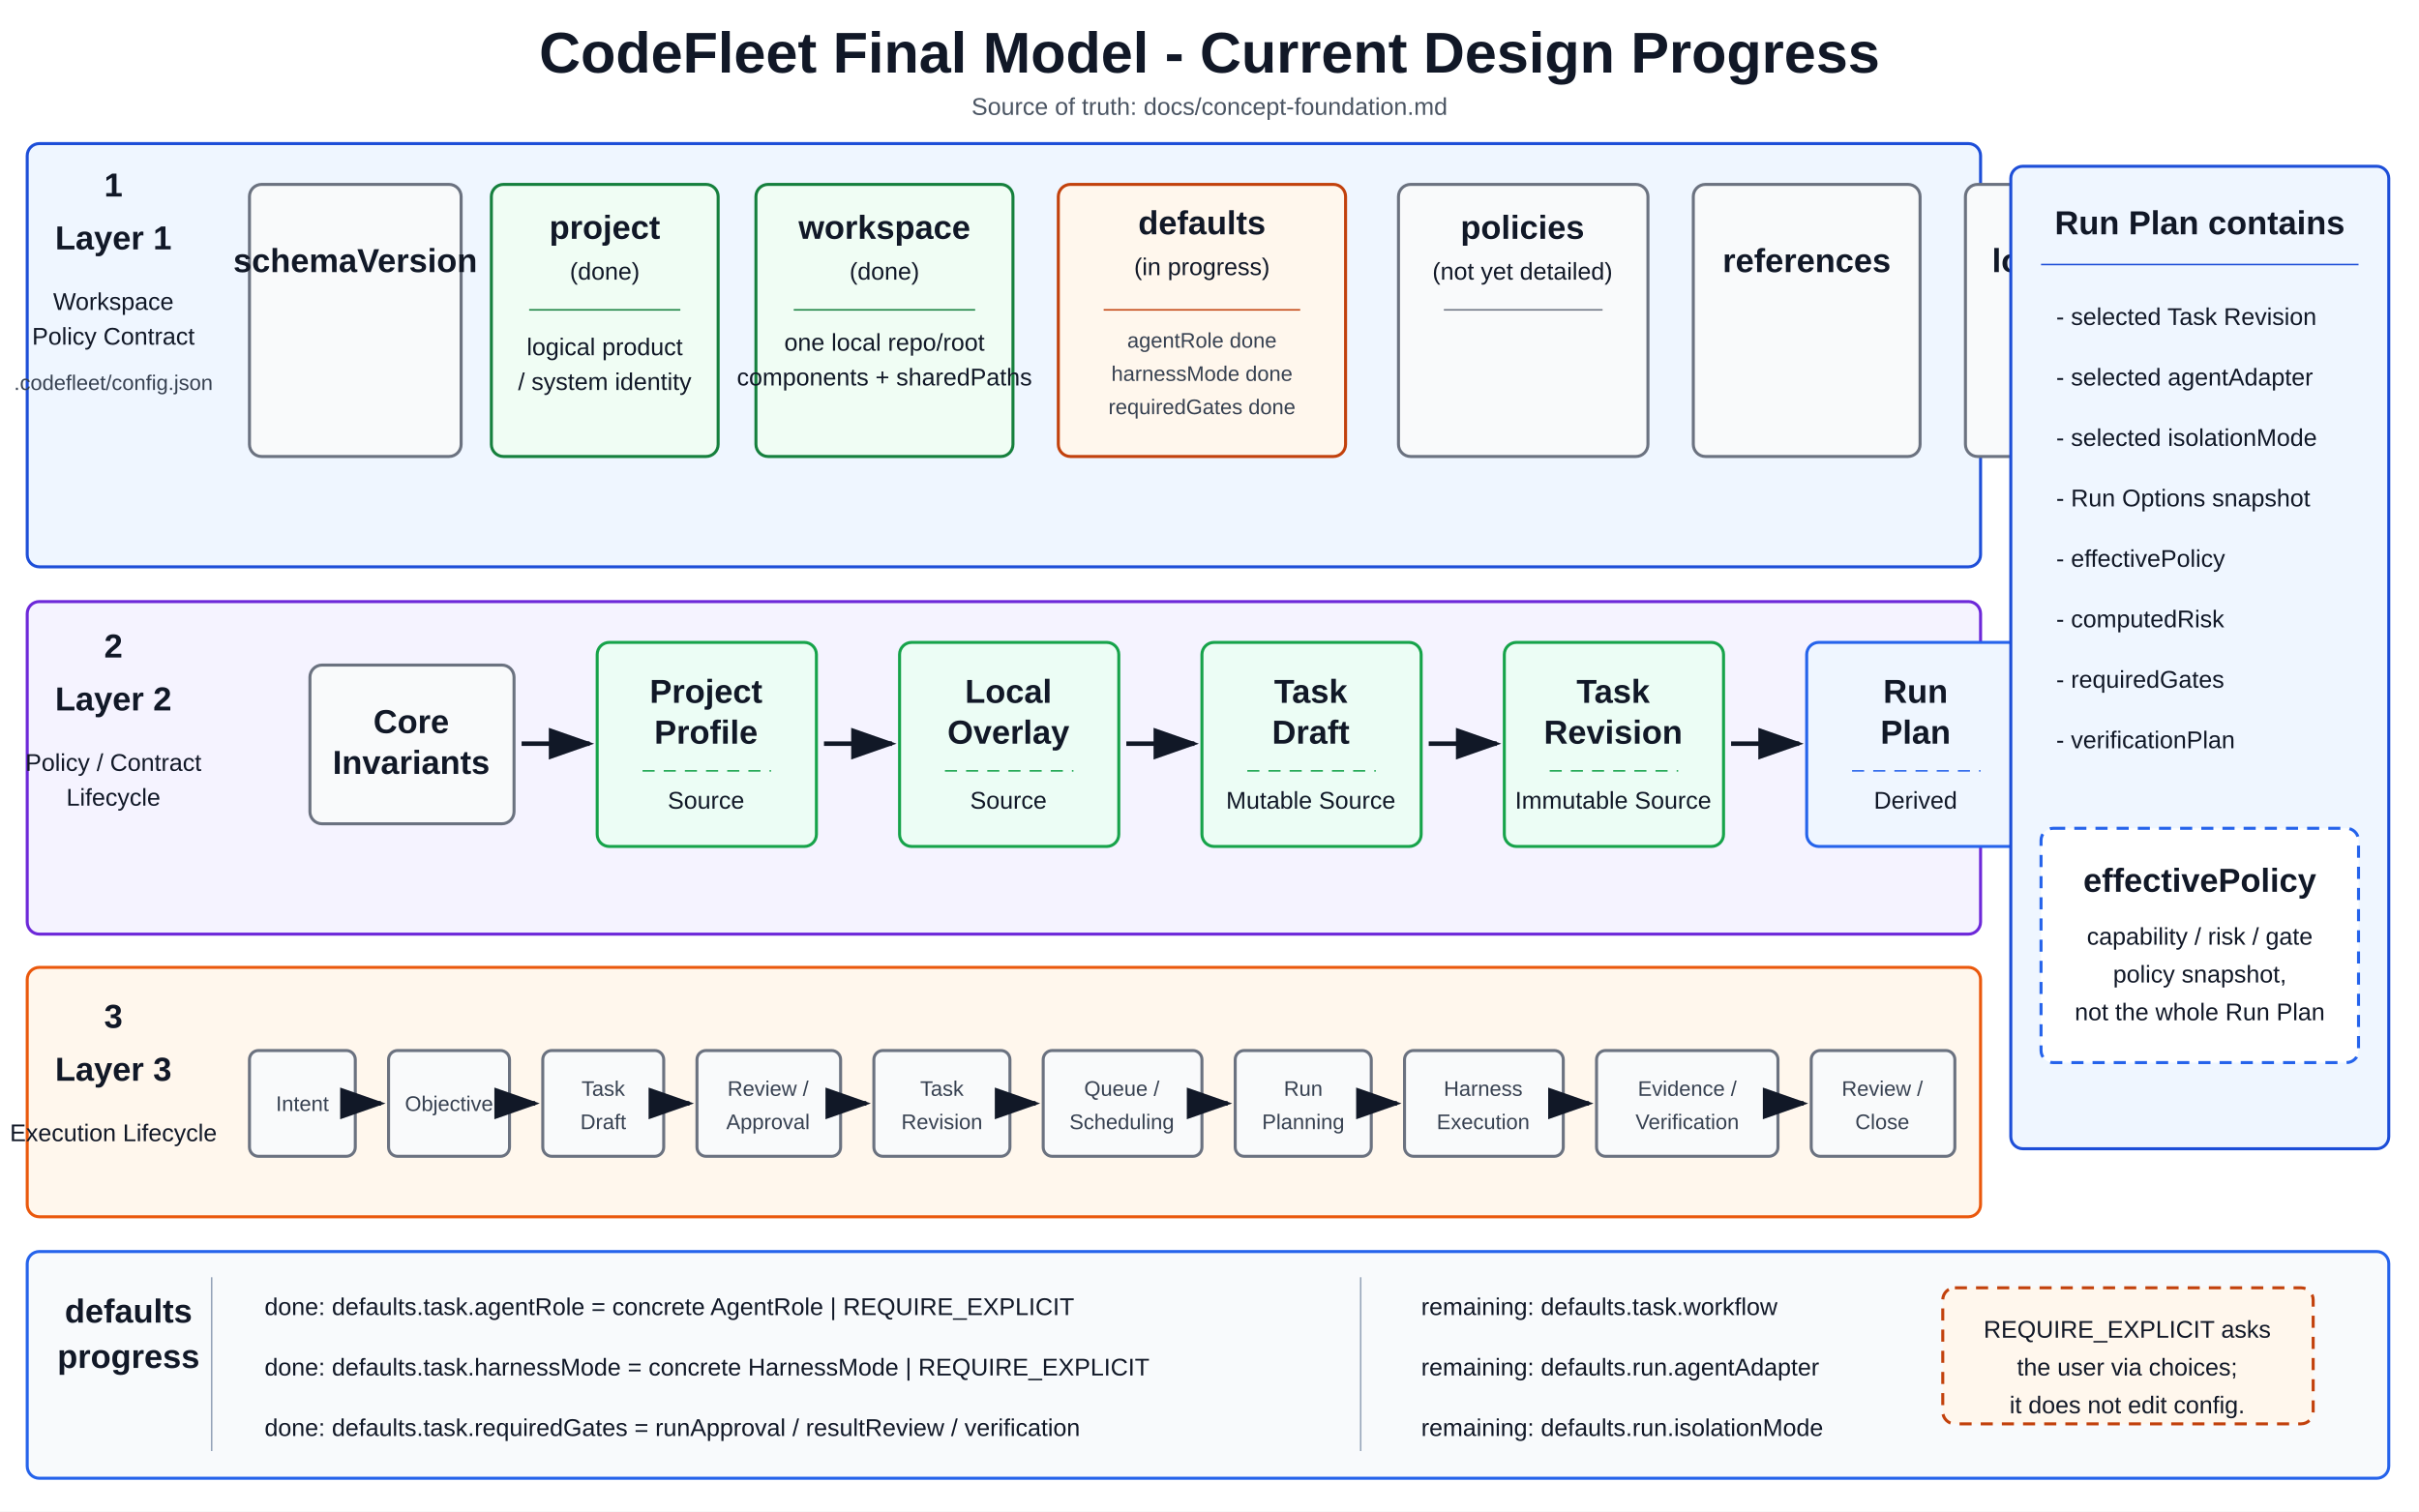
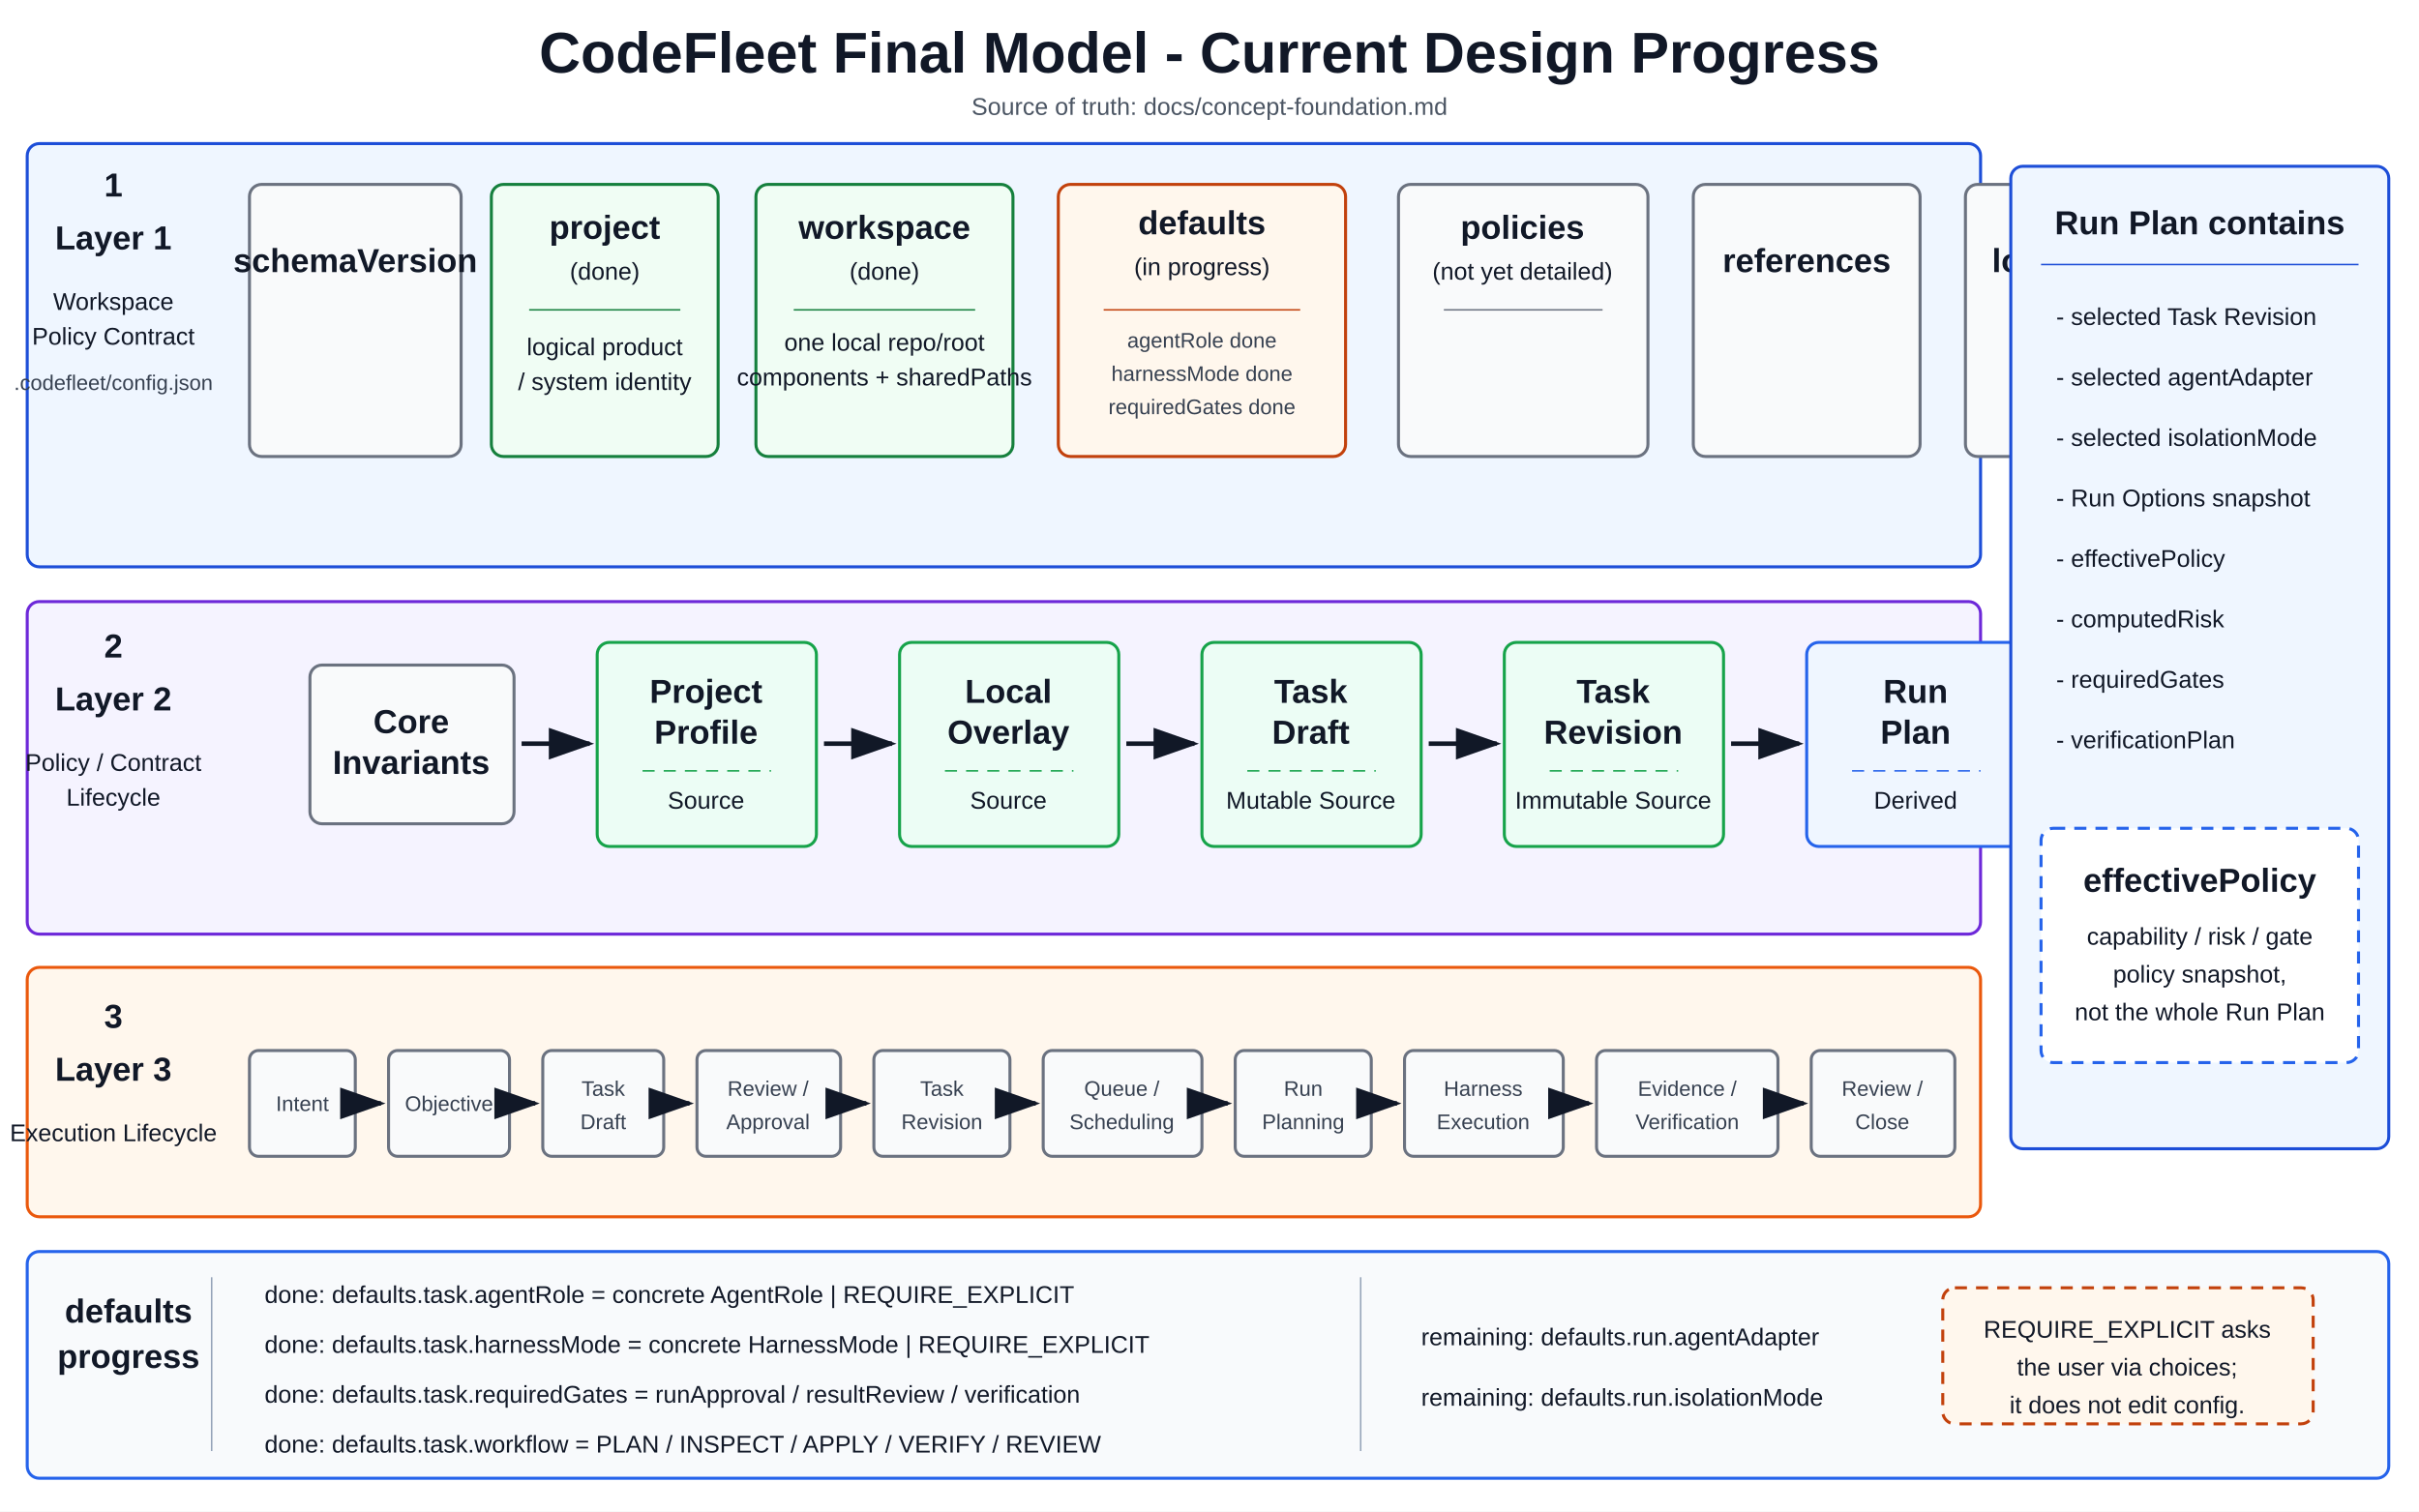
<svg xmlns="http://www.w3.org/2000/svg" width="1600" height="1000" viewBox="0 0 1600 1000">
  <defs>
    <style>
      .title { font: 700 38px Arial, sans-serif; fill: #111827; }
      .subtitle { font: 16px Arial, sans-serif; fill: #4b5563; }
      .label { font: 700 22px Arial, sans-serif; fill: #111827; }
      .small { font: 16px Arial, sans-serif; fill: #111827; }
      .tiny { font: 14px Arial, sans-serif; fill: #374151; }
      .done { fill: #f0fdf4; stroke: #15803d; stroke-width: 2; }
      .progress { fill: #fff7ed; stroke: #c2410c; stroke-width: 2; }
      .pending { fill: #f9fafb; stroke: #6b7280; stroke-width: 2; }
      .source { fill: #ecfdf5; stroke: #16a34a; stroke-width: 2; }
      .derived { fill: #eff6ff; stroke: #2563eb; stroke-width: 2; }
      .band1 { fill: #eff6ff; stroke: #1d4ed8; stroke-width: 2; }
      .band2 { fill: #f5f3ff; stroke: #6d28d9; stroke-width: 2; }
      .band3 { fill: #fff7ed; stroke: #ea580c; stroke-width: 2; }
      .band4 { fill: #f8fafc; stroke: #2563eb; stroke-width: 2; }
      .arrow { stroke: #111827; stroke-width: 3; marker-end: url(#arrowhead); }
      .dashed { stroke-dasharray: 8 6; }
    </style>
    <marker id="arrowhead" markerWidth="10" markerHeight="7" refX="9" refY="3.5" orient="auto">
      <polygon points="0 0, 10 3.5, 0 7" fill="#111827" />
    </marker>
  </defs>
  <rect width="1600" height="1000" fill="#ffffff" />
  <text x="800" y="48" text-anchor="middle" class="title">CodeFleet Final Model - Current Design Progress</text>
  <text x="800" y="76" text-anchor="middle" class="subtitle">Source of truth: docs/concept-foundation.md</text>
  <rect x="18" y="95" width="1292" height="280" rx="8" class="band1" />
  <text x="75" y="130" text-anchor="middle" class="label" fill="#1d4ed8">1</text>
  <text x="75" y="165" text-anchor="middle" class="label">Layer 1</text>
  <text x="75" y="205" text-anchor="middle" class="small">Workspace</text>
  <text x="75" y="228" text-anchor="middle" class="small">Policy Contract</text>
  <text x="75" y="258" text-anchor="middle" class="tiny">.codefleet/config.json</text>
  <rect x="165" y="122" width="140" height="180" rx="8" class="pending" />
  <text x="235" y="180" text-anchor="middle" class="label">schemaVersion</text>
  <rect x="325" y="122" width="150" height="180" rx="8" class="done" />
  <text x="400" y="158" text-anchor="middle" class="label" fill="#15803d">project</text>
  <text x="400" y="185" text-anchor="middle" class="small">(done)</text>
  <line x1="350" y1="205" x2="450" y2="205" stroke="#15803d" />
  <text x="400" y="235" text-anchor="middle" class="small">logical product</text>
  <text x="400" y="258" text-anchor="middle" class="small">/ system identity</text>
  <rect x="500" y="122" width="170" height="180" rx="8" class="done" />
  <text x="585" y="158" text-anchor="middle" class="label" fill="#15803d">workspace</text>
  <text x="585" y="185" text-anchor="middle" class="small">(done)</text>
  <line x1="525" y1="205" x2="645" y2="205" stroke="#15803d" />
  <text x="585" y="232" text-anchor="middle" class="small">one local repo/root</text>
  <text x="585" y="255" text-anchor="middle" class="small">components + sharedPaths</text>
  <rect x="700" y="122" width="190" height="180" rx="8" class="progress" />
  <text x="795" y="155" text-anchor="middle" class="label" fill="#c2410c">defaults</text>
  <text x="795" y="182" text-anchor="middle" class="small">(in progress)</text>
  <line x1="730" y1="205" x2="860" y2="205" stroke="#c2410c" />
  <text x="795" y="230" text-anchor="middle" class="tiny">agentRole done</text>
  <text x="795" y="252" text-anchor="middle" class="tiny">harnessMode done</text>
  <text x="795" y="274" text-anchor="middle" class="tiny">requiredGates done</text>
  <rect x="925" y="122" width="165" height="180" rx="8" class="pending" />
  <text x="1007" y="158" text-anchor="middle" class="label">policies</text>
  <text x="1007" y="185" text-anchor="middle" class="small">(not yet detailed)</text>
  <line x1="955" y1="205" x2="1060" y2="205" stroke="#6b7280" />
  <rect x="1120" y="122" width="150" height="180" rx="8" class="pending" />
  <text x="1195" y="180" text-anchor="middle" class="label">references</text>
  <rect x="1300" y="122" width="150" height="180" rx="8" class="pending" />
  <text x="1375" y="180" text-anchor="middle" class="label">localPolicy</text>
  <rect x="18" y="398" width="1292" height="220" rx="8" class="band2" />
  <text x="75" y="435" text-anchor="middle" class="label">2</text>
  <text x="75" y="470" text-anchor="middle" class="label">Layer 2</text>
  <text x="75" y="510" text-anchor="middle" class="small">Policy / Contract</text>
  <text x="75" y="533" text-anchor="middle" class="small">Lifecycle</text>
  <rect x="205" y="440" width="135" height="105" rx="8" class="pending" />
  <text x="272" y="485" text-anchor="middle" class="label">Core</text>
  <text x="272" y="512" text-anchor="middle" class="label">Invariants</text>
  <line x1="345" y1="492" x2="390" y2="492" class="arrow" />
  <rect x="395" y="425" width="145" height="135" rx="8" class="source" />
  <text x="467" y="465" text-anchor="middle" class="label" fill="#15803d">Project</text>
  <text x="467" y="492" text-anchor="middle" class="label" fill="#15803d">Profile</text>
  <line x1="425" y1="510" x2="510" y2="510" stroke="#16a34a" class="dashed" />
  <text x="467" y="535" text-anchor="middle" class="small" fill="#15803d">Source</text>
  <line x1="545" y1="492" x2="590" y2="492" class="arrow" />
  <rect x="595" y="425" width="145" height="135" rx="8" class="source" />
  <text x="667" y="465" text-anchor="middle" class="label" fill="#15803d">Local</text>
  <text x="667" y="492" text-anchor="middle" class="label" fill="#15803d">Overlay</text>
  <line x1="625" y1="510" x2="710" y2="510" stroke="#16a34a" class="dashed" />
  <text x="667" y="535" text-anchor="middle" class="small" fill="#15803d">Source</text>
  <line x1="745" y1="492" x2="790" y2="492" class="arrow" />
  <rect x="795" y="425" width="145" height="135" rx="8" class="source" />
  <text x="867" y="465" text-anchor="middle" class="label" fill="#15803d">Task</text>
  <text x="867" y="492" text-anchor="middle" class="label" fill="#15803d">Draft</text>
  <line x1="825" y1="510" x2="910" y2="510" stroke="#16a34a" class="dashed" />
  <text x="867" y="535" text-anchor="middle" class="small" fill="#15803d">Mutable Source</text>
  <line x1="945" y1="492" x2="990" y2="492" class="arrow" />
  <rect x="995" y="425" width="145" height="135" rx="8" class="source" />
  <text x="1067" y="465" text-anchor="middle" class="label" fill="#15803d">Task</text>
  <text x="1067" y="492" text-anchor="middle" class="label" fill="#15803d">Revision</text>
  <line x1="1025" y1="510" x2="1110" y2="510" stroke="#16a34a" class="dashed" />
  <text x="1067" y="535" text-anchor="middle" class="small" fill="#15803d">Immutable Source</text>
  <line x1="1145" y1="492" x2="1190" y2="492" class="arrow" />
  <rect x="1195" y="425" width="145" height="135" rx="8" class="derived" />
  <text x="1267" y="465" text-anchor="middle" class="label" fill="#2563eb">Run</text>
  <text x="1267" y="492" text-anchor="middle" class="label" fill="#2563eb">Plan</text>
  <line x1="1225" y1="510" x2="1310" y2="510" stroke="#2563eb" class="dashed" />
  <text x="1267" y="535" text-anchor="middle" class="small" fill="#2563eb">Derived</text>
  <rect x="18" y="640" width="1292" height="165" rx="8" class="band3" />
  <text x="75" y="680" text-anchor="middle" class="label">3</text>
  <text x="75" y="715" text-anchor="middle" class="label">Layer 3</text>
  <text x="75" y="755" text-anchor="middle" class="small">Execution Lifecycle</text>
  <g class="tiny">
    <rect x="165" y="695" width="70" height="70" rx="6" class="pending" />
    <text x="200" y="735" text-anchor="middle">Intent</text>
    <line x1="240" y1="730" x2="252" y2="730" class="arrow" />
    <rect x="257" y="695" width="80" height="70" rx="6" class="pending" />
    <text x="297" y="735" text-anchor="middle">Objective</text>
    <line x1="342" y1="730" x2="354" y2="730" class="arrow" />
    <rect x="359" y="695" width="80" height="70" rx="6" class="pending" />
    <text x="399" y="725" text-anchor="middle">Task</text>
    <text x="399" y="747" text-anchor="middle">Draft</text>
    <line x1="444" y1="730" x2="456" y2="730" class="arrow" />
    <rect x="461" y="695" width="95" height="70" rx="6" class="pending" />
    <text x="508" y="725" text-anchor="middle">Review /</text>
    <text x="508" y="747" text-anchor="middle">Approval</text>
    <line x1="561" y1="730" x2="573" y2="730" class="arrow" />
    <rect x="578" y="695" width="90" height="70" rx="6" class="pending" />
    <text x="623" y="725" text-anchor="middle">Task</text>
    <text x="623" y="747" text-anchor="middle">Revision</text>
    <line x1="673" y1="730" x2="685" y2="730" class="arrow" />
    <rect x="690" y="695" width="105" height="70" rx="6" class="pending" />
    <text x="742" y="725" text-anchor="middle">Queue /</text>
    <text x="742" y="747" text-anchor="middle">Scheduling</text>
    <line x1="800" y1="730" x2="812" y2="730" class="arrow" />
    <rect x="817" y="695" width="90" height="70" rx="6" class="pending" />
    <text x="862" y="725" text-anchor="middle">Run</text>
    <text x="862" y="747" text-anchor="middle">Planning</text>
    <line x1="912" y1="730" x2="924" y2="730" class="arrow" />
    <rect x="929" y="695" width="105" height="70" rx="6" class="pending" />
    <text x="981" y="725" text-anchor="middle">Harness</text>
    <text x="981" y="747" text-anchor="middle">Execution</text>
    <line x1="1039" y1="730" x2="1051" y2="730" class="arrow" />
    <rect x="1056" y="695" width="120" height="70" rx="6" class="pending" />
    <text x="1116" y="725" text-anchor="middle">Evidence /</text>
    <text x="1116" y="747" text-anchor="middle">Verification</text>
    <line x1="1181" y1="730" x2="1193" y2="730" class="arrow" />
    <rect x="1198" y="695" width="95" height="70" rx="6" class="pending" />
    <text x="1245" y="725" text-anchor="middle">Review /</text>
    <text x="1245" y="747" text-anchor="middle">Close</text>
  </g>
  <rect x="1330" y="110" width="250" height="650" rx="8" class="band1" />
  <text x="1455" y="155" text-anchor="middle" class="label" fill="#1d4ed8">Run Plan contains</text>
  <line x1="1350" y1="175" x2="1560" y2="175" stroke="#1d4ed8" />
  <text x="1360" y="215" class="small">- selected Task Revision</text>
  <text x="1360" y="255" class="small">- selected agentAdapter</text>
  <text x="1360" y="295" class="small">- selected isolationMode</text>
  <text x="1360" y="335" class="small">- Run Options snapshot</text>
  <text x="1360" y="375" class="small">- effectivePolicy</text>
  <text x="1360" y="415" class="small">- computedRisk</text>
  <text x="1360" y="455" class="small">- requiredGates</text>
  <text x="1360" y="495" class="small">- verificationPlan</text>
  <rect x="1350" y="548" width="210" height="155" rx="8" fill="#ffffff" stroke="#2563eb" stroke-width="2" stroke-dasharray="8 6" />
  <text x="1455" y="590" text-anchor="middle" class="label" fill="#2563eb">effectivePolicy</text>
  <text x="1455" y="625" text-anchor="middle" class="small">capability / risk / gate</text>
  <text x="1455" y="650" text-anchor="middle" class="small">policy snapshot,</text>
  <text x="1455" y="675" text-anchor="middle" class="small">not the whole Run Plan</text>
  <rect x="18" y="828" width="1562" height="150" rx="8" class="band4" />
  <text x="85" y="875" text-anchor="middle" class="label" fill="#2563eb">defaults</text>
  <text x="85" y="905" text-anchor="middle" class="label" fill="#2563eb">progress</text>
  <line x1="140" y1="845" x2="140" y2="960" stroke="#94a3b8" />
-   <text x="175" y="870" class="small" fill="#15803d">done: defaults.task.agentRole = concrete AgentRole | REQUIRE_EXPLICIT</text>
-   <text x="175" y="910" class="small" fill="#15803d">done: defaults.task.harnessMode = concrete HarnessMode | REQUIRE_EXPLICIT</text>
-   <text x="175" y="950" class="small" fill="#15803d">done: defaults.task.requiredGates = runApproval / resultReview / verification</text>
+   <text x="175" y="862" class="small" fill="#15803d">done: defaults.task.agentRole = concrete AgentRole | REQUIRE_EXPLICIT</text>
+   <text x="175" y="895" class="small" fill="#15803d">done: defaults.task.harnessMode = concrete HarnessMode | REQUIRE_EXPLICIT</text>
+   <text x="175" y="928" class="small" fill="#15803d">done: defaults.task.requiredGates = runApproval / resultReview / verification</text>
+   <text x="175" y="961" class="small" fill="#15803d">done: defaults.task.workflow = PLAN / INSPECT / APPLY / VERIFY / REVIEW</text>
  <line x1="900" y1="845" x2="900" y2="960" stroke="#94a3b8" />
-   <text x="940" y="870" class="small" fill="#c2410c">remaining: defaults.task.workflow</text>
-   <text x="940" y="910" class="small" fill="#c2410c">remaining: defaults.run.agentAdapter</text>
-   <text x="940" y="950" class="small" fill="#c2410c">remaining: defaults.run.isolationMode</text>
+   <text x="940" y="890" class="small" fill="#c2410c">remaining: defaults.run.agentAdapter</text>
+   <text x="940" y="930" class="small" fill="#c2410c">remaining: defaults.run.isolationMode</text>
  <rect x="1285" y="852" width="245" height="90" rx="8" fill="#fff7ed" stroke="#c2410c" stroke-width="2" stroke-dasharray="8 6" />
  <text x="1407" y="885" text-anchor="middle" class="small">REQUIRE_EXPLICIT asks</text>
  <text x="1407" y="910" text-anchor="middle" class="small">the user via choices;</text>
  <text x="1407" y="935" text-anchor="middle" class="small">it does not edit config.</text>
</svg>
